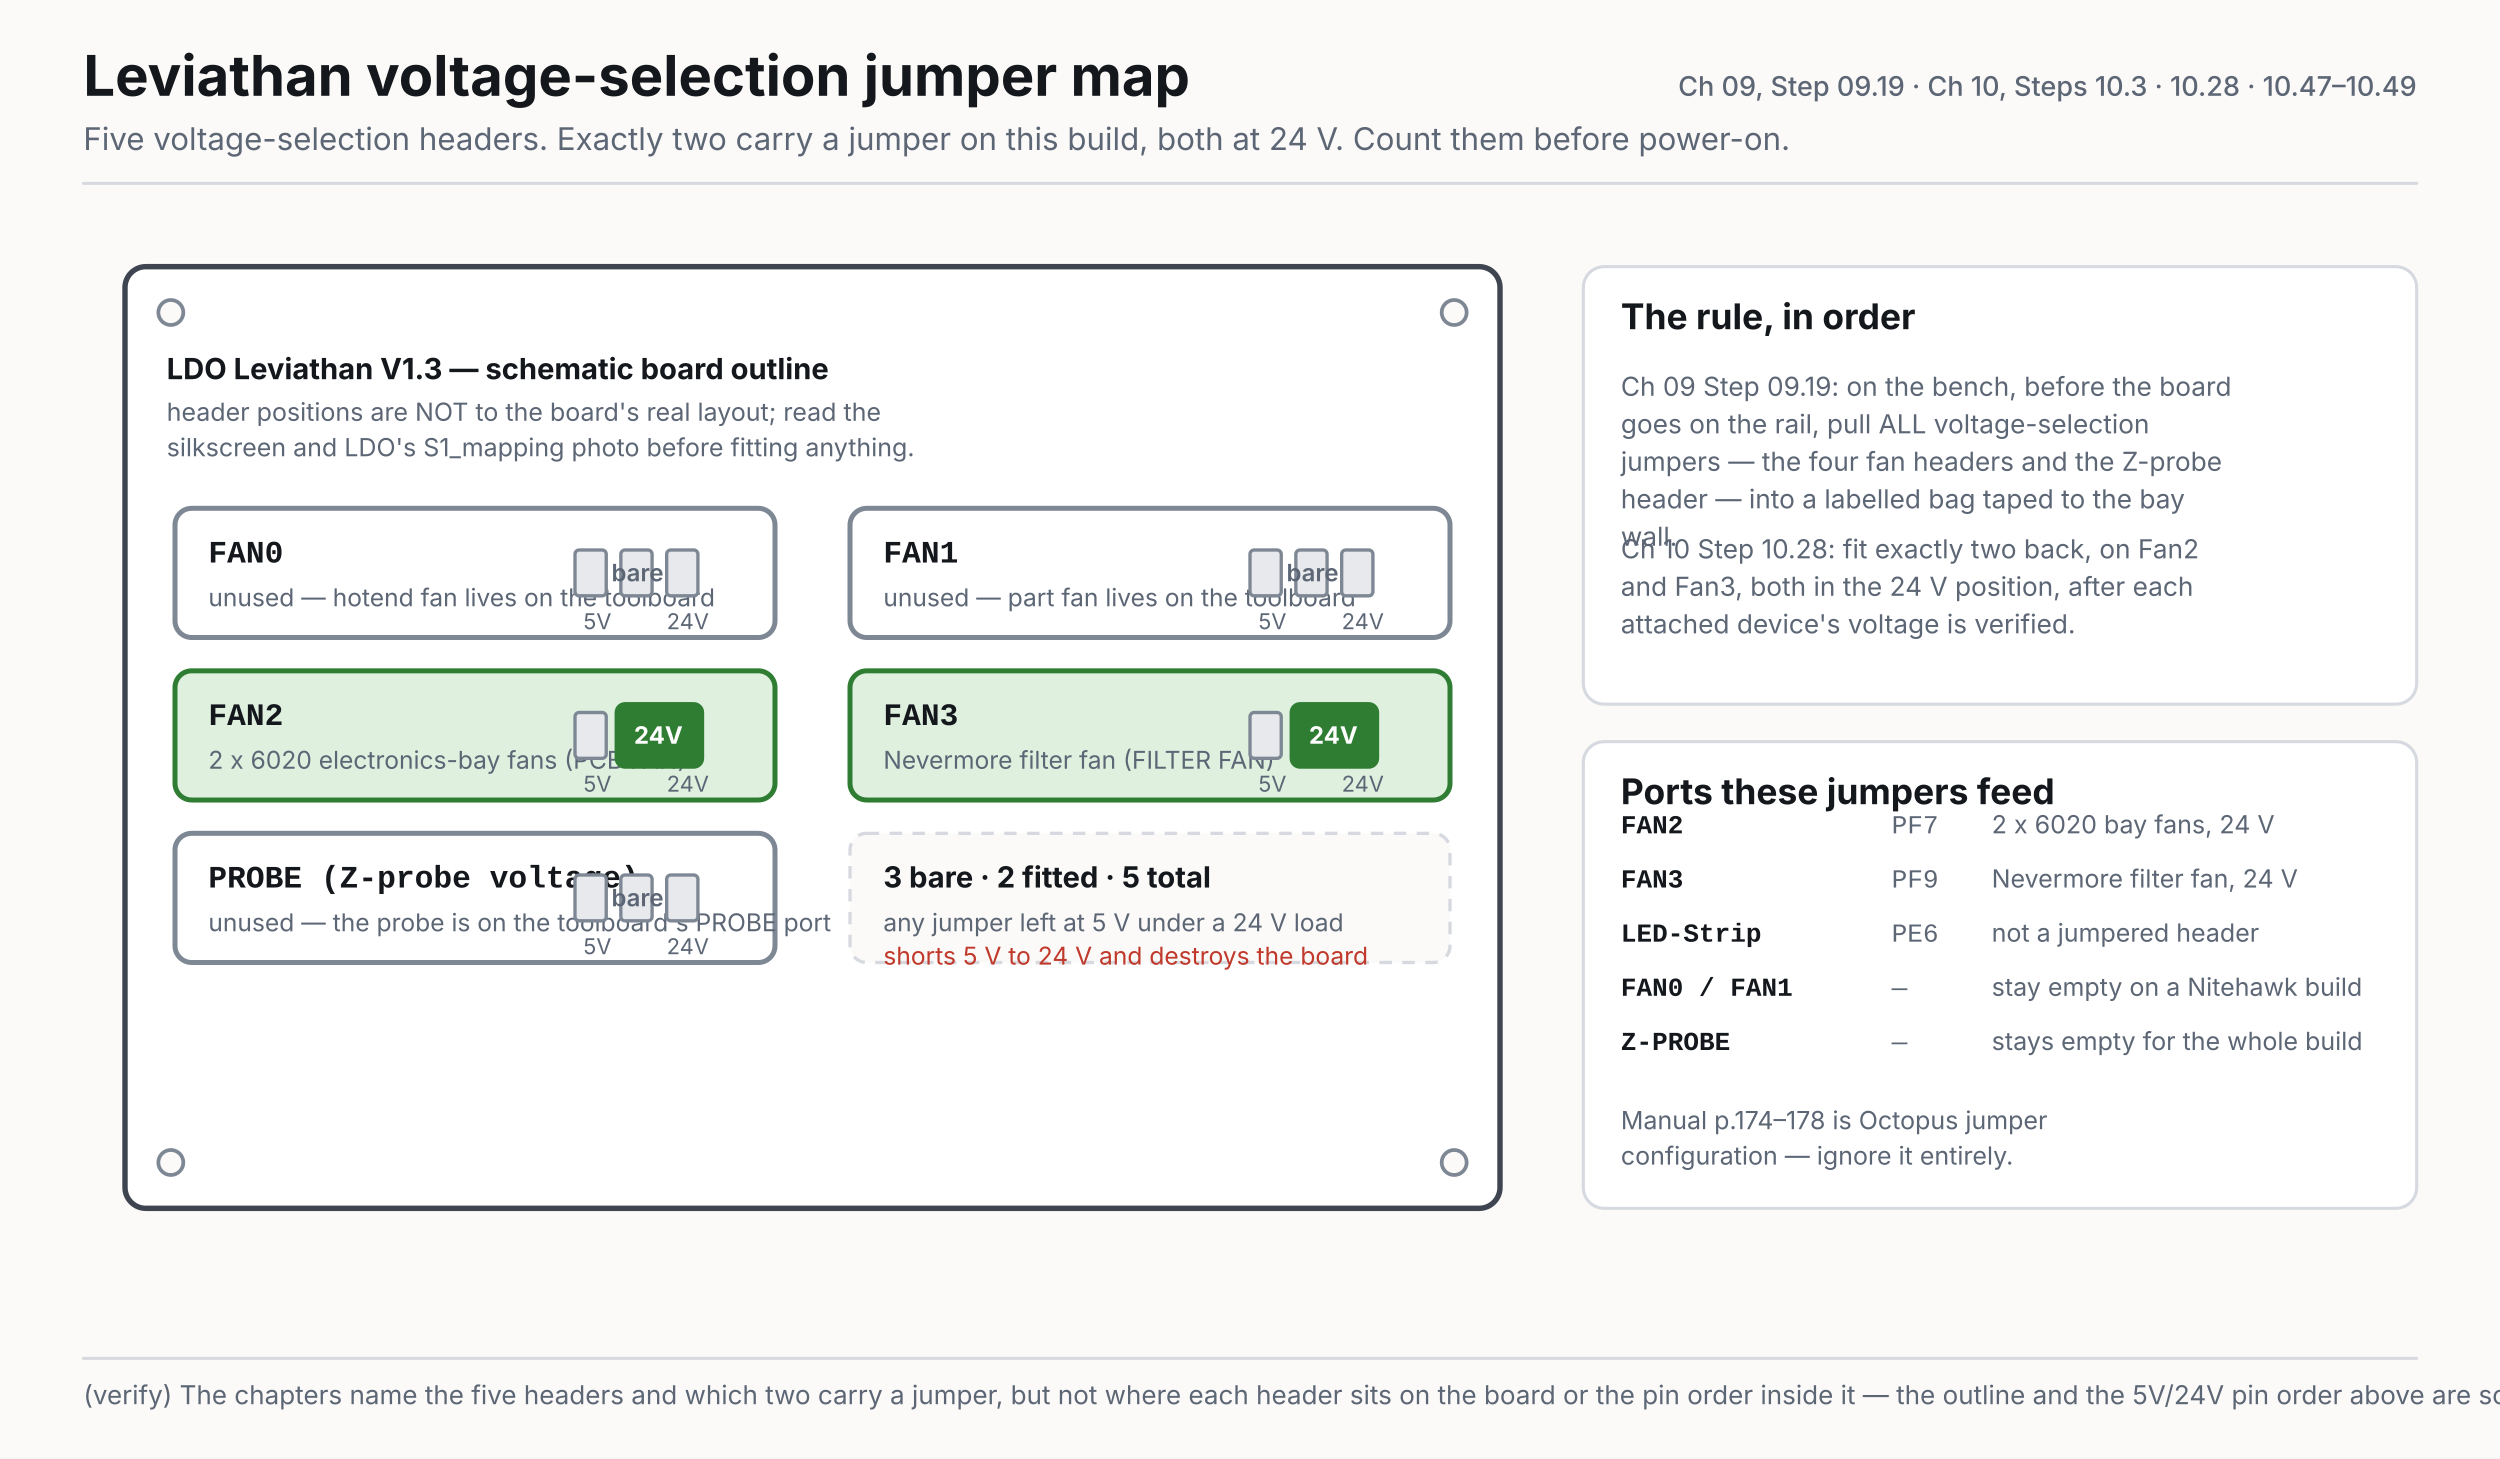
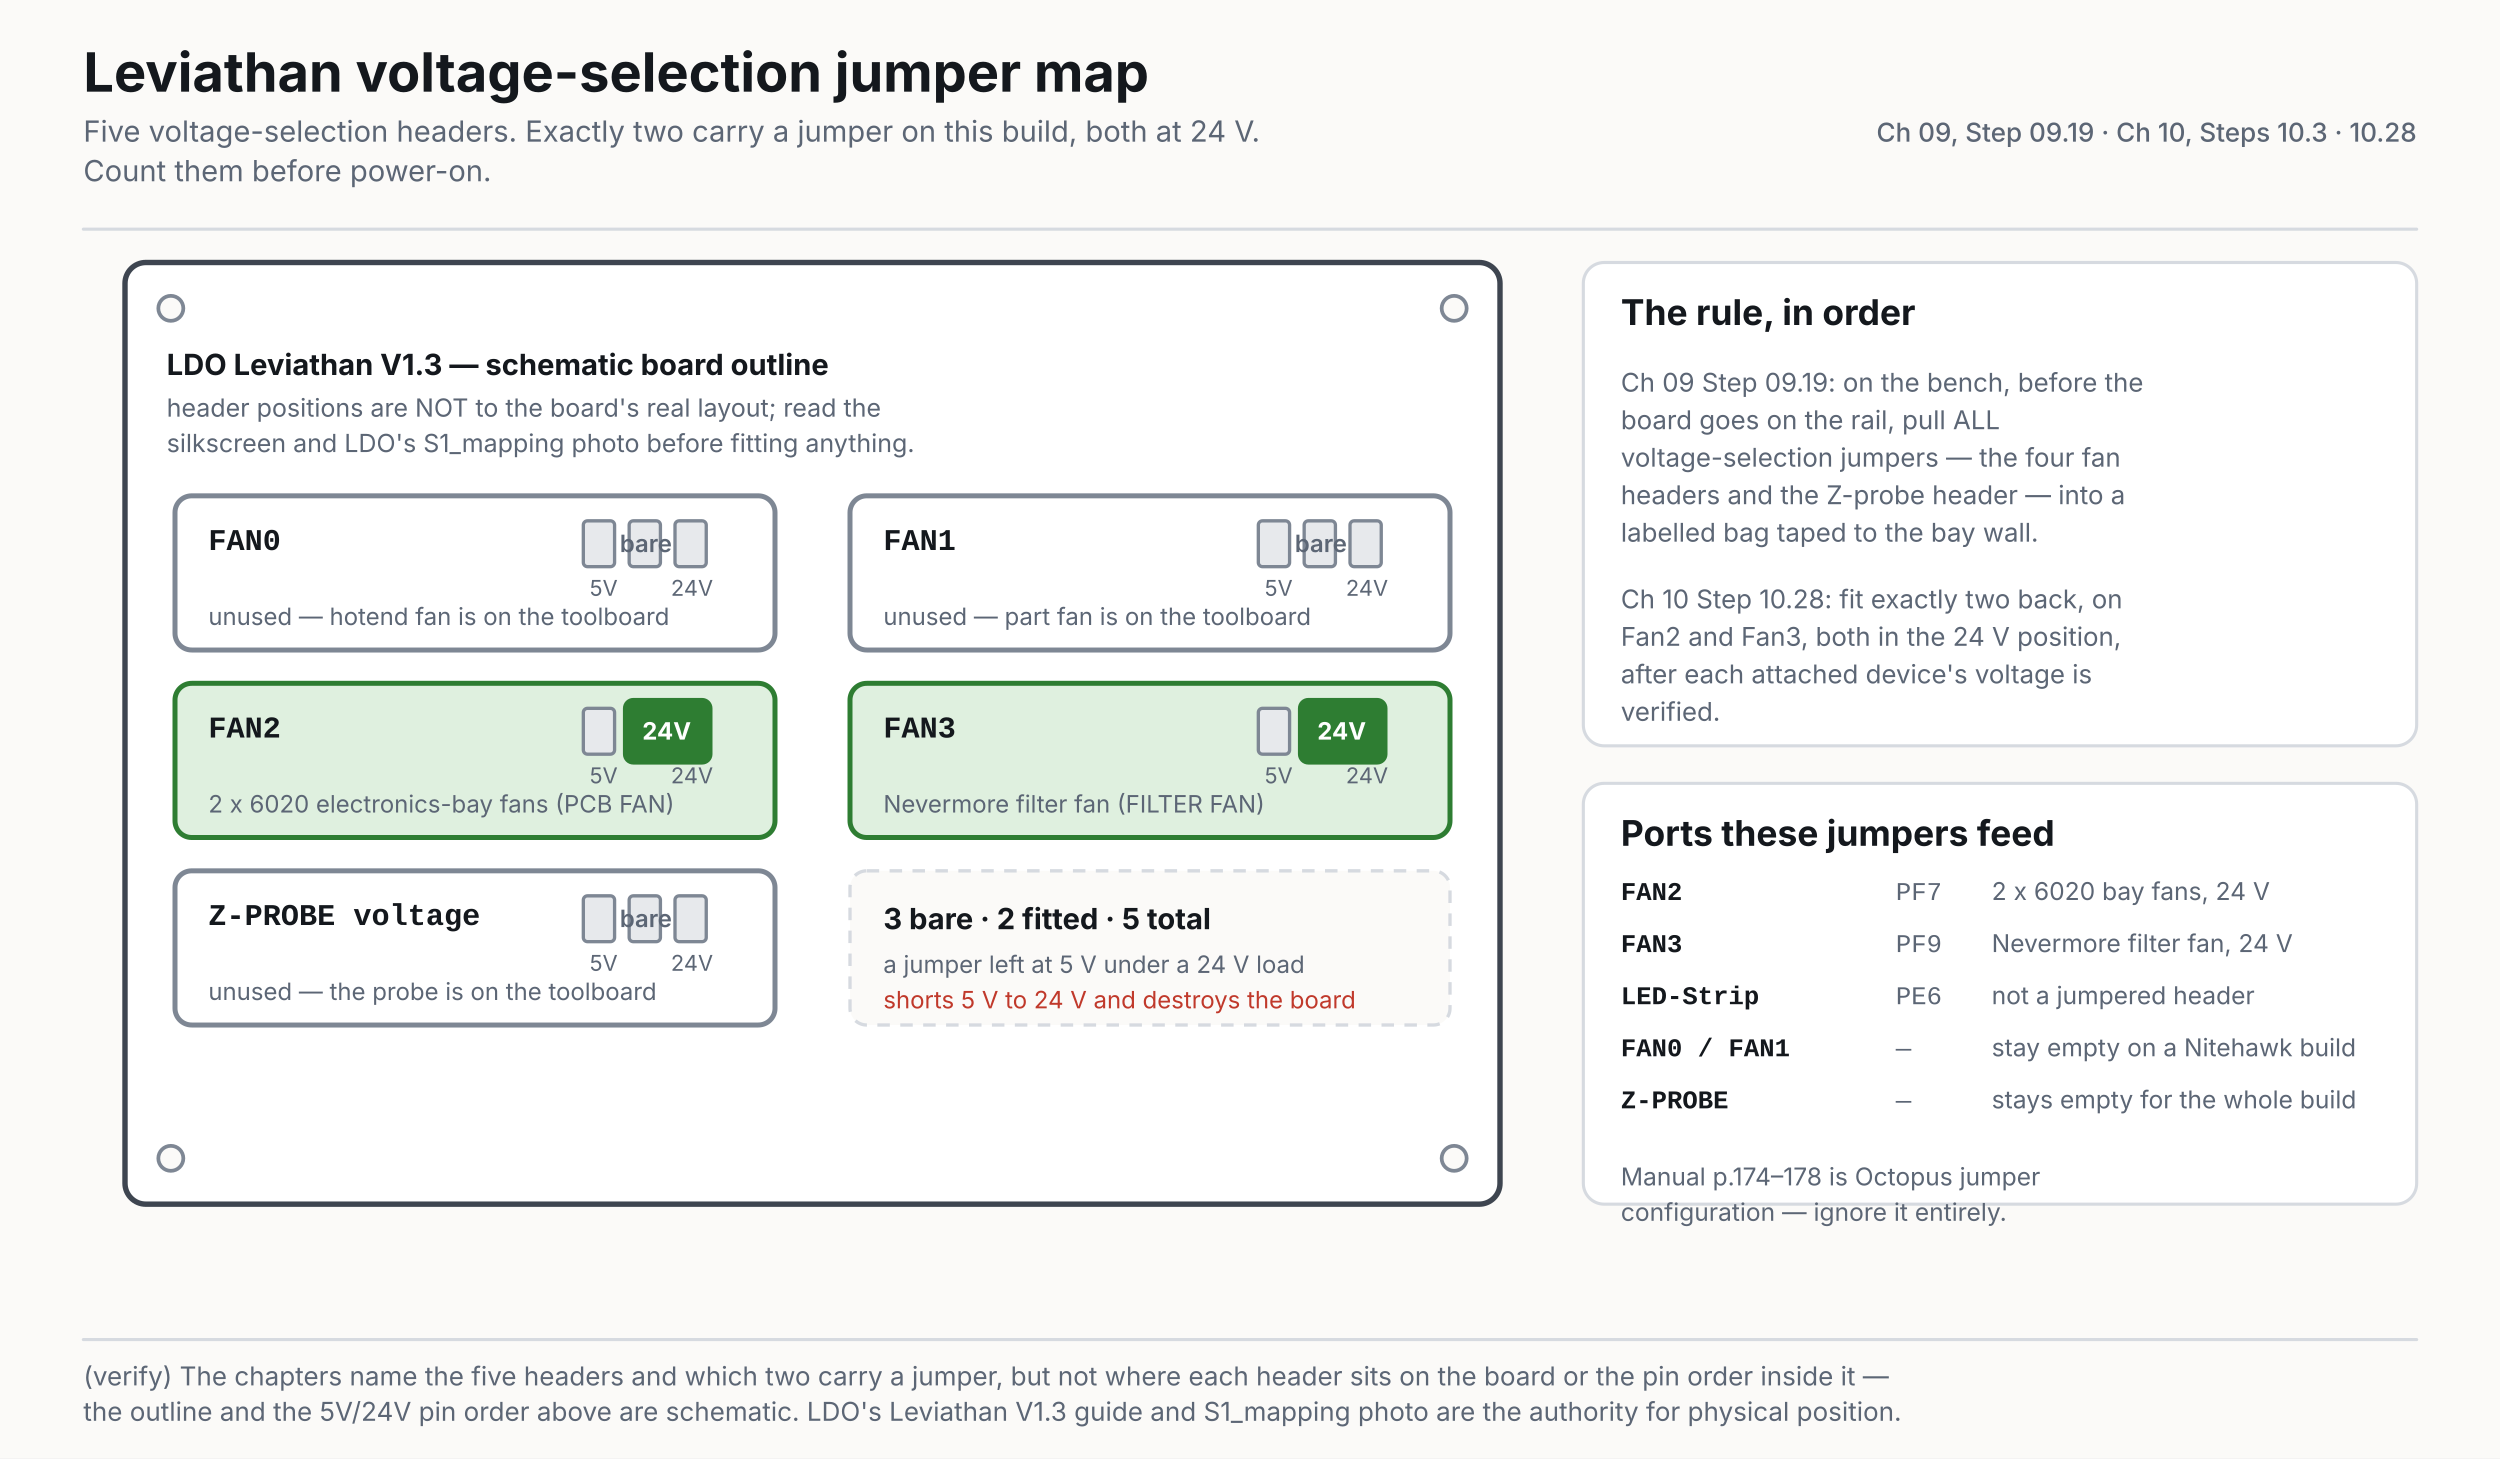
<svg xmlns="http://www.w3.org/2000/svg" viewBox="0 0 1200 700" width="1200" height="700" role="img" aria-label="Voron 2.4r2 — Leviathan voltage-selection jumpers" style="color:#14181D">
  <defs>
    <marker id="arw" viewBox="0 0 10 10" refX="9" refY="5" markerWidth="7" markerHeight="7" orient="auto-start-reverse">
      <path d="M0,0 L10,5 L0,10 z" fill="#14181D" />
    </marker>
    <marker id="arwm" viewBox="0 0 10 10" refX="9" refY="5" markerWidth="7" markerHeight="7" orient="auto-start-reverse">
      <path d="M0,0 L10,5 L0,10 z" fill="#5C6675" />
    </marker>
    <marker id="arwa" viewBox="0 0 10 10" refX="9" refY="5" markerWidth="6.5" markerHeight="6.5" orient="auto-start-reverse">
      <path d="M0,0 L10,5 L0,10 z" fill="#0E8F86" />
    </marker>
    <marker id="arwb" viewBox="0 0 10 10" refX="9" refY="5" markerWidth="6.5" markerHeight="6.5" orient="auto-start-reverse">
      <path d="M0,0 L10,5 L0,10 z" fill="#7A4FD6" />
    </marker>
    <marker id="arwo" viewBox="0 0 10 10" refX="9" refY="5" markerWidth="7" markerHeight="7" orient="auto-start-reverse">
      <path d="M0,0 L10,5 L0,10 z" fill="#E8751A" />
    </marker>
    <marker id="arwr" viewBox="0 0 10 10" refX="9" refY="5" markerWidth="7" markerHeight="7" orient="auto-start-reverse">
      <path d="M0,0 L10,5 L0,10 z" fill="#C0392B" />
    </marker>
    <marker id="arwg" viewBox="0 0 10 10" refX="9" refY="5" markerWidth="7" markerHeight="7" orient="auto-start-reverse">
      <path d="M0,0 L10,5 L0,10 z" fill="#2E7D32" />
    </marker>
    <pattern id="hatch" width="7" height="7" patternTransform="rotate(45)" patternUnits="userSpaceOnUse">
      <line x1="0" y1="0" x2="0" y2="7" stroke="#9AA3AF" stroke-width="2.6" />
    </pattern>
  </defs>
  <rect width="1200" height="700" fill="#FBFAF8" />
-   <text x="40.0" y="46.0" font-family="Inter, -apple-system, BlinkMacSystemFont, 'Segoe UI', Roboto, 'Helvetica Neue', Arial, sans-serif" font-size="27" font-weight="700" text-anchor="start" fill="currentColor" letter-spacing="0">Leviathan voltage-selection jumper map</text>
-   <text x="40.0" y="72.0" font-family="Inter, -apple-system, BlinkMacSystemFont, 'Segoe UI', Roboto, 'Helvetica Neue', Arial, sans-serif" font-size="15" font-weight="400" text-anchor="start" fill="#5C6675" letter-spacing="0">Five voltage-selection headers. Exactly two carry a jumper on this build, both at 24 V. Count them before power-on.</text>
-   <text x="1160.0" y="46.0" font-family="Inter, -apple-system, BlinkMacSystemFont, 'Segoe UI', Roboto, 'Helvetica Neue', Arial, sans-serif" font-size="13" font-weight="500" text-anchor="end" fill="#5C6675" letter-spacing="0">Ch 09, Step 09.19 · Ch 10, Steps 10.3 · 10.28 · 10.47–10.49</text>
-   <line x1="40.0" y1="88.0" x2="1160.0" y2="88.0" stroke="#D6DAE0" stroke-width="1.5" stroke-linecap="round" />
-   <rect x="60.0" y="128.0" width="660.0" height="452.0" rx="10" fill="#FFFFFF" stroke="#3E4550" stroke-width="2.6" />
-   <circle cx="82.0" cy="150.0" r="6.0" fill="#FBFAF8" stroke="#7E8794" stroke-width="1.8" />
-   <circle cx="698.0" cy="150.0" r="6.0" fill="#FBFAF8" stroke="#7E8794" stroke-width="1.8" />
-   <circle cx="82.0" cy="558.0" r="6.0" fill="#FBFAF8" stroke="#7E8794" stroke-width="1.8" />
-   <circle cx="698.0" cy="558.0" r="6.0" fill="#FBFAF8" stroke="#7E8794" stroke-width="1.8" />
-   <text x="80.0" y="182.0" font-family="Inter, -apple-system, BlinkMacSystemFont, 'Segoe UI', Roboto, 'Helvetica Neue', Arial, sans-serif" font-size="14" font-weight="700" text-anchor="start" fill="currentColor" letter-spacing="0">LDO Leviathan V1.3  —  schematic board outline</text>
-   <text x="80.0" y="202.0" font-family="Inter, -apple-system, BlinkMacSystemFont, 'Segoe UI', Roboto, 'Helvetica Neue', Arial, sans-serif" font-size="12" font-weight="400" text-anchor="start" fill="#5C6675" letter-spacing="0">header positions are NOT to the board's real layout; read the</text>
-   <text x="80.0" y="219.0" font-family="Inter, -apple-system, BlinkMacSystemFont, 'Segoe UI', Roboto, 'Helvetica Neue', Arial, sans-serif" font-size="12" font-weight="400" text-anchor="start" fill="#5C6675" letter-spacing="0">silkscreen and LDO's S1_mapping photo before fitting anything.</text>
-   <rect x="84.0" y="244.0" width="288.0" height="62.0" rx="8" fill="#FFFFFF" stroke="#7E8794" stroke-width="2.4" />
-   <text x="100.0" y="270.0" font-family="'SF Mono', ui-monospace, Menlo, Consolas, 'Liberation Mono', monospace" font-size="15" font-weight="700" text-anchor="start" fill="currentColor" letter-spacing="0">FAN0</text>
-   <text x="100.0" y="291.0" font-family="Inter, -apple-system, BlinkMacSystemFont, 'Segoe UI', Roboto, 'Helvetica Neue', Arial, sans-serif" font-size="11.8" font-weight="400" text-anchor="start" fill="#5C6675" letter-spacing="0">unused — hotend fan lives on the toolboard</text>
-   <rect x="276.0" y="264.0" width="15.0" height="22.0" rx="2" fill="#E7E9EC" stroke="#7E8794" stroke-width="1.6" />
-   <rect x="298.0" y="264.0" width="15.0" height="22.0" rx="2" fill="#E7E9EC" stroke="#7E8794" stroke-width="1.6" />
-   <rect x="320.0" y="264.0" width="15.0" height="22.0" rx="2" fill="#E7E9EC" stroke="#7E8794" stroke-width="1.6" />
-   <text x="280.0" y="302.0" font-family="Inter, -apple-system, BlinkMacSystemFont, 'Segoe UI', Roboto, 'Helvetica Neue', Arial, sans-serif" font-size="10.5" font-weight="400" text-anchor="start" fill="#5C6675" letter-spacing="0">5V</text>
-   <text x="320.0" y="302.0" font-family="Inter, -apple-system, BlinkMacSystemFont, 'Segoe UI', Roboto, 'Helvetica Neue', Arial, sans-serif" font-size="10.5" font-weight="400" text-anchor="start" fill="#5C6675" letter-spacing="0">24V</text>
-   <text x="306.0" y="279.0" font-family="Inter, -apple-system, BlinkMacSystemFont, 'Segoe UI', Roboto, 'Helvetica Neue', Arial, sans-serif" font-size="11.5" font-weight="600" text-anchor="middle" fill="#5C6675" letter-spacing="0">bare</text>
-   <rect x="408.0" y="244.0" width="288.0" height="62.0" rx="8" fill="#FFFFFF" stroke="#7E8794" stroke-width="2.4" />
-   <text x="424.0" y="270.0" font-family="'SF Mono', ui-monospace, Menlo, Consolas, 'Liberation Mono', monospace" font-size="15" font-weight="700" text-anchor="start" fill="currentColor" letter-spacing="0">FAN1</text>
-   <text x="424.0" y="291.0" font-family="Inter, -apple-system, BlinkMacSystemFont, 'Segoe UI', Roboto, 'Helvetica Neue', Arial, sans-serif" font-size="11.8" font-weight="400" text-anchor="start" fill="#5C6675" letter-spacing="0">unused — part fan lives on the toolboard</text>
-   <rect x="600.0" y="264.0" width="15.0" height="22.0" rx="2" fill="#E7E9EC" stroke="#7E8794" stroke-width="1.6" />
-   <rect x="622.0" y="264.0" width="15.0" height="22.0" rx="2" fill="#E7E9EC" stroke="#7E8794" stroke-width="1.6" />
-   <rect x="644.0" y="264.0" width="15.0" height="22.0" rx="2" fill="#E7E9EC" stroke="#7E8794" stroke-width="1.6" />
-   <text x="604.0" y="302.0" font-family="Inter, -apple-system, BlinkMacSystemFont, 'Segoe UI', Roboto, 'Helvetica Neue', Arial, sans-serif" font-size="10.5" font-weight="400" text-anchor="start" fill="#5C6675" letter-spacing="0">5V</text>
-   <text x="644.0" y="302.0" font-family="Inter, -apple-system, BlinkMacSystemFont, 'Segoe UI', Roboto, 'Helvetica Neue', Arial, sans-serif" font-size="10.5" font-weight="400" text-anchor="start" fill="#5C6675" letter-spacing="0">24V</text>
-   <text x="630.0" y="279.0" font-family="Inter, -apple-system, BlinkMacSystemFont, 'Segoe UI', Roboto, 'Helvetica Neue', Arial, sans-serif" font-size="11.5" font-weight="600" text-anchor="middle" fill="#5C6675" letter-spacing="0">bare</text>
-   <rect x="84.0" y="322.0" width="288.0" height="62.0" rx="8" fill="#DFF0DF" stroke="#2E7D32" stroke-width="2.4" />
-   <text x="100.0" y="348.0" font-family="'SF Mono', ui-monospace, Menlo, Consolas, 'Liberation Mono', monospace" font-size="15" font-weight="700" text-anchor="start" fill="currentColor" letter-spacing="0">FAN2</text>
-   <text x="100.0" y="369.0" font-family="Inter, -apple-system, BlinkMacSystemFont, 'Segoe UI', Roboto, 'Helvetica Neue', Arial, sans-serif" font-size="11.8" font-weight="400" text-anchor="start" fill="#5C6675" letter-spacing="0">2 x 6020 electronics-bay fans (PCB FAN)</text>
-   <rect x="276.0" y="342.0" width="15.0" height="22.0" rx="2" fill="#E7E9EC" stroke="#7E8794" stroke-width="1.6" />
-   <rect x="298.0" y="342.0" width="15.0" height="22.0" rx="2" fill="#E7E9EC" stroke="#7E8794" stroke-width="1.6" />
-   <rect x="320.0" y="342.0" width="15.0" height="22.0" rx="2" fill="#E7E9EC" stroke="#7E8794" stroke-width="1.6" />
-   <text x="280.0" y="380.0" font-family="Inter, -apple-system, BlinkMacSystemFont, 'Segoe UI', Roboto, 'Helvetica Neue', Arial, sans-serif" font-size="10.5" font-weight="400" text-anchor="start" fill="#5C6675" letter-spacing="0">5V</text>
-   <text x="320.0" y="380.0" font-family="Inter, -apple-system, BlinkMacSystemFont, 'Segoe UI', Roboto, 'Helvetica Neue', Arial, sans-serif" font-size="10.5" font-weight="400" text-anchor="start" fill="#5C6675" letter-spacing="0">24V</text>
-   <rect x="296.0" y="338.0" width="41.0" height="30.0" rx="4" fill="#2E7D32" stroke="#2E7D32" stroke-width="2" />
-   <text x="316.0" y="357.0" font-family="Inter, -apple-system, BlinkMacSystemFont, 'Segoe UI', Roboto, 'Helvetica Neue', Arial, sans-serif" font-size="11.5" font-weight="700" text-anchor="middle" fill="#FFFFFF" letter-spacing="0">24V</text>
-   <rect x="408.0" y="322.0" width="288.0" height="62.0" rx="8" fill="#DFF0DF" stroke="#2E7D32" stroke-width="2.4" />
-   <text x="424.0" y="348.0" font-family="'SF Mono', ui-monospace, Menlo, Consolas, 'Liberation Mono', monospace" font-size="15" font-weight="700" text-anchor="start" fill="currentColor" letter-spacing="0">FAN3</text>
-   <text x="424.0" y="369.0" font-family="Inter, -apple-system, BlinkMacSystemFont, 'Segoe UI', Roboto, 'Helvetica Neue', Arial, sans-serif" font-size="11.8" font-weight="400" text-anchor="start" fill="#5C6675" letter-spacing="0">Nevermore filter fan (FILTER FAN)</text>
-   <rect x="600.0" y="342.0" width="15.0" height="22.0" rx="2" fill="#E7E9EC" stroke="#7E8794" stroke-width="1.6" />
-   <rect x="622.0" y="342.0" width="15.0" height="22.0" rx="2" fill="#E7E9EC" stroke="#7E8794" stroke-width="1.6" />
-   <rect x="644.0" y="342.0" width="15.0" height="22.0" rx="2" fill="#E7E9EC" stroke="#7E8794" stroke-width="1.6" />
-   <text x="604.0" y="380.0" font-family="Inter, -apple-system, BlinkMacSystemFont, 'Segoe UI', Roboto, 'Helvetica Neue', Arial, sans-serif" font-size="10.5" font-weight="400" text-anchor="start" fill="#5C6675" letter-spacing="0">5V</text>
-   <text x="644.0" y="380.0" font-family="Inter, -apple-system, BlinkMacSystemFont, 'Segoe UI', Roboto, 'Helvetica Neue', Arial, sans-serif" font-size="10.5" font-weight="400" text-anchor="start" fill="#5C6675" letter-spacing="0">24V</text>
-   <rect x="620.0" y="338.0" width="41.0" height="30.0" rx="4" fill="#2E7D32" stroke="#2E7D32" stroke-width="2" />
-   <text x="640.0" y="357.0" font-family="Inter, -apple-system, BlinkMacSystemFont, 'Segoe UI', Roboto, 'Helvetica Neue', Arial, sans-serif" font-size="11.5" font-weight="700" text-anchor="middle" fill="#FFFFFF" letter-spacing="0">24V</text>
-   <rect x="84.0" y="400.0" width="288.0" height="62.0" rx="8" fill="#FFFFFF" stroke="#7E8794" stroke-width="2.4" />
-   <text x="100.0" y="426.0" font-family="'SF Mono', ui-monospace, Menlo, Consolas, 'Liberation Mono', monospace" font-size="15" font-weight="700" text-anchor="start" fill="currentColor" letter-spacing="0">PROBE (Z-probe voltage)</text>
-   <text x="100.0" y="447.0" font-family="Inter, -apple-system, BlinkMacSystemFont, 'Segoe UI', Roboto, 'Helvetica Neue', Arial, sans-serif" font-size="11.8" font-weight="400" text-anchor="start" fill="#5C6675" letter-spacing="0">unused — the probe is on the toolboard's PROBE port</text>
-   <rect x="276.0" y="420.0" width="15.0" height="22.0" rx="2" fill="#E7E9EC" stroke="#7E8794" stroke-width="1.6" />
-   <rect x="298.0" y="420.0" width="15.0" height="22.0" rx="2" fill="#E7E9EC" stroke="#7E8794" stroke-width="1.6" />
-   <rect x="320.0" y="420.0" width="15.0" height="22.0" rx="2" fill="#E7E9EC" stroke="#7E8794" stroke-width="1.6" />
-   <text x="280.0" y="458.0" font-family="Inter, -apple-system, BlinkMacSystemFont, 'Segoe UI', Roboto, 'Helvetica Neue', Arial, sans-serif" font-size="10.5" font-weight="400" text-anchor="start" fill="#5C6675" letter-spacing="0">5V</text>
-   <text x="320.0" y="458.0" font-family="Inter, -apple-system, BlinkMacSystemFont, 'Segoe UI', Roboto, 'Helvetica Neue', Arial, sans-serif" font-size="10.5" font-weight="400" text-anchor="start" fill="#5C6675" letter-spacing="0">24V</text>
-   <text x="306.0" y="435.0" font-family="Inter, -apple-system, BlinkMacSystemFont, 'Segoe UI', Roboto, 'Helvetica Neue', Arial, sans-serif" font-size="11.5" font-weight="600" text-anchor="middle" fill="#5C6675" letter-spacing="0">bare</text>
-   <rect x="408.0" y="400.0" width="288.0" height="62.0" rx="8" fill="#FBFAF8" stroke="#D6DAE0" stroke-width="1.6" stroke-dasharray="6 5" />
-   <text x="424.0" y="426.0" font-family="Inter, -apple-system, BlinkMacSystemFont, 'Segoe UI', Roboto, 'Helvetica Neue', Arial, sans-serif" font-size="14" font-weight="700" text-anchor="start" fill="currentColor" letter-spacing="0">3 bare  ·  2 fitted  ·  5 total</text>
-   <text x="424.0" y="447.0" font-family="Inter, -apple-system, BlinkMacSystemFont, 'Segoe UI', Roboto, 'Helvetica Neue', Arial, sans-serif" font-size="11.8" font-weight="400" text-anchor="start" fill="#5C6675" letter-spacing="0">any jumper left at 5 V under a 24 V load</text>
-   <text x="424.0" y="463.0" font-family="Inter, -apple-system, BlinkMacSystemFont, 'Segoe UI', Roboto, 'Helvetica Neue', Arial, sans-serif" font-size="11.8" font-weight="400" text-anchor="start" fill="#C0392B" letter-spacing="0">shorts 5 V to 24 V and destroys the board</text>
-   <rect x="760.0" y="128.0" width="400.0" height="210.0" rx="10" fill="#FFFFFF" stroke="#D6DAE0" stroke-width="1.5" />
-   <text x="778.0" y="158.0" font-family="Inter, -apple-system, BlinkMacSystemFont, 'Segoe UI', Roboto, 'Helvetica Neue', Arial, sans-serif" font-size="17" font-weight="700" text-anchor="start" fill="currentColor" letter-spacing="0">The rule, in order</text>
-   <text x="778.0" y="190.0" font-family="Inter, -apple-system, BlinkMacSystemFont, 'Segoe UI', Roboto, 'Helvetica Neue', Arial, sans-serif" font-size="12.6" font-weight="400" text-anchor="start" fill="#5C6675" letter-spacing="0">Ch 09 Step 09.19: on the bench, before the board</text>
-   <text x="778.0" y="208.0" font-family="Inter, -apple-system, BlinkMacSystemFont, 'Segoe UI', Roboto, 'Helvetica Neue', Arial, sans-serif" font-size="12.6" font-weight="400" text-anchor="start" fill="#5C6675" letter-spacing="0">goes on the rail, pull ALL voltage-selection</text>
-   <text x="778.0" y="226.0" font-family="Inter, -apple-system, BlinkMacSystemFont, 'Segoe UI', Roboto, 'Helvetica Neue', Arial, sans-serif" font-size="12.6" font-weight="400" text-anchor="start" fill="#5C6675" letter-spacing="0">jumpers — the four fan headers and the Z-probe</text>
-   <text x="778.0" y="244.0" font-family="Inter, -apple-system, BlinkMacSystemFont, 'Segoe UI', Roboto, 'Helvetica Neue', Arial, sans-serif" font-size="12.6" font-weight="400" text-anchor="start" fill="#5C6675" letter-spacing="0">header — into a labelled bag taped to the bay</text>
-   <text x="778.0" y="262.0" font-family="Inter, -apple-system, BlinkMacSystemFont, 'Segoe UI', Roboto, 'Helvetica Neue', Arial, sans-serif" font-size="12.6" font-weight="400" text-anchor="start" fill="#5C6675" letter-spacing="0">wall.</text>
-   <text x="778.0" y="268.0" font-family="Inter, -apple-system, BlinkMacSystemFont, 'Segoe UI', Roboto, 'Helvetica Neue', Arial, sans-serif" font-size="12.6" font-weight="400" text-anchor="start" fill="#5C6675" letter-spacing="0">Ch 10 Step 10.28: fit exactly two back, on Fan2</text>
-   <text x="778.0" y="286.0" font-family="Inter, -apple-system, BlinkMacSystemFont, 'Segoe UI', Roboto, 'Helvetica Neue', Arial, sans-serif" font-size="12.6" font-weight="400" text-anchor="start" fill="#5C6675" letter-spacing="0">and Fan3, both in the 24 V position, after each</text>
-   <text x="778.0" y="304.0" font-family="Inter, -apple-system, BlinkMacSystemFont, 'Segoe UI', Roboto, 'Helvetica Neue', Arial, sans-serif" font-size="12.6" font-weight="400" text-anchor="start" fill="#5C6675" letter-spacing="0">attached device's voltage is verified.</text>
-   <rect x="760.0" y="356.0" width="400.0" height="224.0" rx="10" fill="#FFFFFF" stroke="#D6DAE0" stroke-width="1.5" />
-   <text x="778.0" y="386.0" font-family="Inter, -apple-system, BlinkMacSystemFont, 'Segoe UI', Roboto, 'Helvetica Neue', Arial, sans-serif" font-size="17" font-weight="700" text-anchor="start" fill="currentColor" letter-spacing="0">Ports these jumpers feed</text>
-   <text x="778.0" y="400.0" font-family="'SF Mono', ui-monospace, Menlo, Consolas, 'Liberation Mono', monospace" font-size="12.5" font-weight="600" text-anchor="start" fill="currentColor" letter-spacing="0">FAN2</text>
-   <text x="908.0" y="400.0" font-family="'SF Mono', ui-monospace, Menlo, Consolas, 'Liberation Mono', monospace" font-size="12.5" font-weight="500" text-anchor="start" fill="#5C6675" letter-spacing="0">PF7</text>
-   <text x="956.0" y="400.0" font-family="Inter, -apple-system, BlinkMacSystemFont, 'Segoe UI', Roboto, 'Helvetica Neue', Arial, sans-serif" font-size="12" font-weight="400" text-anchor="start" fill="#5C6675" letter-spacing="0">2 x 6020 bay fans, 24 V</text>
-   <text x="778.0" y="426.0" font-family="'SF Mono', ui-monospace, Menlo, Consolas, 'Liberation Mono', monospace" font-size="12.5" font-weight="600" text-anchor="start" fill="currentColor" letter-spacing="0">FAN3</text>
-   <text x="908.0" y="426.0" font-family="'SF Mono', ui-monospace, Menlo, Consolas, 'Liberation Mono', monospace" font-size="12.5" font-weight="500" text-anchor="start" fill="#5C6675" letter-spacing="0">PF9</text>
-   <text x="956.0" y="426.0" font-family="Inter, -apple-system, BlinkMacSystemFont, 'Segoe UI', Roboto, 'Helvetica Neue', Arial, sans-serif" font-size="12" font-weight="400" text-anchor="start" fill="#5C6675" letter-spacing="0">Nevermore filter fan, 24 V</text>
-   <text x="778.0" y="452.0" font-family="'SF Mono', ui-monospace, Menlo, Consolas, 'Liberation Mono', monospace" font-size="12.5" font-weight="600" text-anchor="start" fill="currentColor" letter-spacing="0">LED-Strip</text>
-   <text x="908.0" y="452.0" font-family="'SF Mono', ui-monospace, Menlo, Consolas, 'Liberation Mono', monospace" font-size="12.5" font-weight="500" text-anchor="start" fill="#5C6675" letter-spacing="0">PE6</text>
-   <text x="956.0" y="452.0" font-family="Inter, -apple-system, BlinkMacSystemFont, 'Segoe UI', Roboto, 'Helvetica Neue', Arial, sans-serif" font-size="12" font-weight="400" text-anchor="start" fill="#5C6675" letter-spacing="0">not a jumpered header</text>
-   <text x="778.0" y="478.0" font-family="'SF Mono', ui-monospace, Menlo, Consolas, 'Liberation Mono', monospace" font-size="12.5" font-weight="600" text-anchor="start" fill="currentColor" letter-spacing="0">FAN0 / FAN1</text>
-   <text x="908.0" y="478.0" font-family="'SF Mono', ui-monospace, Menlo, Consolas, 'Liberation Mono', monospace" font-size="12.5" font-weight="500" text-anchor="start" fill="#5C6675" letter-spacing="0">—</text>
-   <text x="956.0" y="478.0" font-family="Inter, -apple-system, BlinkMacSystemFont, 'Segoe UI', Roboto, 'Helvetica Neue', Arial, sans-serif" font-size="12" font-weight="400" text-anchor="start" fill="#5C6675" letter-spacing="0">stay empty on a Nitehawk build</text>
-   <text x="778.0" y="504.0" font-family="'SF Mono', ui-monospace, Menlo, Consolas, 'Liberation Mono', monospace" font-size="12.5" font-weight="600" text-anchor="start" fill="currentColor" letter-spacing="0">Z-PROBE</text>
-   <text x="908.0" y="504.0" font-family="'SF Mono', ui-monospace, Menlo, Consolas, 'Liberation Mono', monospace" font-size="12.5" font-weight="500" text-anchor="start" fill="#5C6675" letter-spacing="0">—</text>
-   <text x="956.0" y="504.0" font-family="Inter, -apple-system, BlinkMacSystemFont, 'Segoe UI', Roboto, 'Helvetica Neue', Arial, sans-serif" font-size="12" font-weight="400" text-anchor="start" fill="#5C6675" letter-spacing="0">stays empty for the whole build</text>
-   <text x="778.0" y="542.0" font-family="Inter, -apple-system, BlinkMacSystemFont, 'Segoe UI', Roboto, 'Helvetica Neue', Arial, sans-serif" font-size="12" font-weight="400" text-anchor="start" fill="#5C6675" letter-spacing="0">Manual p.174–178 is Octopus jumper</text>
-   <text x="778.0" y="559.0" font-family="Inter, -apple-system, BlinkMacSystemFont, 'Segoe UI', Roboto, 'Helvetica Neue', Arial, sans-serif" font-size="12" font-weight="400" text-anchor="start" fill="#5C6675" letter-spacing="0">configuration — ignore it entirely.</text>
-   <line x1="40.0" y1="652.0" x2="1160.0" y2="652.0" stroke="#D6DAE0" stroke-width="1.5" stroke-linecap="round" />
-   <text x="40.0" y="674.0" font-family="Inter, -apple-system, BlinkMacSystemFont, 'Segoe UI', Roboto, 'Helvetica Neue', Arial, sans-serif" font-size="12.5" font-weight="400" text-anchor="start" fill="#5C6675" letter-spacing="0">(verify) The chapters name the five headers and which two carry a jumper, but not where each header sits on the board or the pin order inside it — the outline and the 5V/24V pin order above are schematic. LDO's Leviathan V1.3 guide and S1_mapping photo are the authority for physical position.</text>
+   <text x="40.0" y="44.0" font-family="Inter, -apple-system, BlinkMacSystemFont, 'Segoe UI', Roboto, 'Helvetica Neue', Arial, sans-serif" font-size="26" font-weight="700" text-anchor="start" fill="currentColor" letter-spacing="0">Leviathan voltage-selection jumper map</text>
+   <text x="40.0" y="68.0" font-family="Inter, -apple-system, BlinkMacSystemFont, 'Segoe UI', Roboto, 'Helvetica Neue', Arial, sans-serif" font-size="14" font-weight="400" text-anchor="start" fill="#5C6675" letter-spacing="0">Five voltage-selection headers. Exactly two carry a jumper on this build, both at 24 V.</text>
+   <text x="40.0" y="87.0" font-family="Inter, -apple-system, BlinkMacSystemFont, 'Segoe UI', Roboto, 'Helvetica Neue', Arial, sans-serif" font-size="14" font-weight="400" text-anchor="start" fill="#5C6675" letter-spacing="0">Count them before power-on.</text>
+   <text x="1160.0" y="68.0" font-family="Inter, -apple-system, BlinkMacSystemFont, 'Segoe UI', Roboto, 'Helvetica Neue', Arial, sans-serif" font-size="12.5" font-weight="500" text-anchor="end" fill="#5C6675" letter-spacing="0">Ch 09, Step 09.19 · Ch 10, Steps 10.3 · 10.28</text>
+   <line x1="40.0" y1="110.0" x2="1160.0" y2="110.0" stroke="#D6DAE0" stroke-width="1.5" stroke-linecap="round" />
+   <rect x="60.0" y="126.0" width="660.0" height="452.0" rx="10" fill="#FFFFFF" stroke="#3E4550" stroke-width="2.6" />
+   <circle cx="82.0" cy="148.0" r="6.0" fill="#FBFAF8" stroke="#7E8794" stroke-width="1.8" />
+   <circle cx="698.0" cy="148.0" r="6.0" fill="#FBFAF8" stroke="#7E8794" stroke-width="1.8" />
+   <circle cx="82.0" cy="556.0" r="6.0" fill="#FBFAF8" stroke="#7E8794" stroke-width="1.8" />
+   <circle cx="698.0" cy="556.0" r="6.0" fill="#FBFAF8" stroke="#7E8794" stroke-width="1.8" />
+   <text x="80.0" y="180.0" font-family="Inter, -apple-system, BlinkMacSystemFont, 'Segoe UI', Roboto, 'Helvetica Neue', Arial, sans-serif" font-size="14" font-weight="700" text-anchor="start" fill="currentColor" letter-spacing="0">LDO Leviathan V1.3  —  schematic board outline</text>
+   <text x="80.0" y="200.0" font-family="Inter, -apple-system, BlinkMacSystemFont, 'Segoe UI', Roboto, 'Helvetica Neue', Arial, sans-serif" font-size="12" font-weight="400" text-anchor="start" fill="#5C6675" letter-spacing="0">header positions are NOT to the board's real layout; read the</text>
+   <text x="80.0" y="217.0" font-family="Inter, -apple-system, BlinkMacSystemFont, 'Segoe UI', Roboto, 'Helvetica Neue', Arial, sans-serif" font-size="12" font-weight="400" text-anchor="start" fill="#5C6675" letter-spacing="0">silkscreen and LDO's S1_mapping photo before fitting anything.</text>
+   <rect x="84.0" y="238.0" width="288.0" height="74.0" rx="8" fill="#FFFFFF" stroke="#7E8794" stroke-width="2.4" />
+   <text x="100.0" y="264.0" font-family="'SF Mono', ui-monospace, Menlo, Consolas, 'Liberation Mono', monospace" font-size="14.5" font-weight="700" text-anchor="start" fill="currentColor" letter-spacing="0">FAN0</text>
+   <text x="100.0" y="300.0" font-family="Inter, -apple-system, BlinkMacSystemFont, 'Segoe UI', Roboto, 'Helvetica Neue', Arial, sans-serif" font-size="11.5" font-weight="400" text-anchor="start" fill="#5C6675" letter-spacing="0">unused — hotend fan is on the toolboard</text>
+   <rect x="280.0" y="250.0" width="15.0" height="22.0" rx="2" fill="#E7E9EC" stroke="#7E8794" stroke-width="1.6" />
+   <rect x="302.0" y="250.0" width="15.0" height="22.0" rx="2" fill="#E7E9EC" stroke="#7E8794" stroke-width="1.6" />
+   <rect x="324.0" y="250.0" width="15.0" height="22.0" rx="2" fill="#E7E9EC" stroke="#7E8794" stroke-width="1.6" />
+   <text x="283.0" y="286.0" font-family="Inter, -apple-system, BlinkMacSystemFont, 'Segoe UI', Roboto, 'Helvetica Neue', Arial, sans-serif" font-size="10.5" font-weight="400" text-anchor="start" fill="#5C6675" letter-spacing="0">5V</text>
+   <text x="322.0" y="286.0" font-family="Inter, -apple-system, BlinkMacSystemFont, 'Segoe UI', Roboto, 'Helvetica Neue', Arial, sans-serif" font-size="10.5" font-weight="400" text-anchor="start" fill="#5C6675" letter-spacing="0">24V</text>
+   <text x="310.0" y="265.0" font-family="Inter, -apple-system, BlinkMacSystemFont, 'Segoe UI', Roboto, 'Helvetica Neue', Arial, sans-serif" font-size="11.5" font-weight="600" text-anchor="middle" fill="#5C6675" letter-spacing="0">bare</text>
+   <rect x="408.0" y="238.0" width="288.0" height="74.0" rx="8" fill="#FFFFFF" stroke="#7E8794" stroke-width="2.4" />
+   <text x="424.0" y="264.0" font-family="'SF Mono', ui-monospace, Menlo, Consolas, 'Liberation Mono', monospace" font-size="14.5" font-weight="700" text-anchor="start" fill="currentColor" letter-spacing="0">FAN1</text>
+   <text x="424.0" y="300.0" font-family="Inter, -apple-system, BlinkMacSystemFont, 'Segoe UI', Roboto, 'Helvetica Neue', Arial, sans-serif" font-size="11.5" font-weight="400" text-anchor="start" fill="#5C6675" letter-spacing="0">unused — part fan is on the toolboard</text>
+   <rect x="604.0" y="250.0" width="15.0" height="22.0" rx="2" fill="#E7E9EC" stroke="#7E8794" stroke-width="1.6" />
+   <rect x="626.0" y="250.0" width="15.0" height="22.0" rx="2" fill="#E7E9EC" stroke="#7E8794" stroke-width="1.6" />
+   <rect x="648.0" y="250.0" width="15.0" height="22.0" rx="2" fill="#E7E9EC" stroke="#7E8794" stroke-width="1.6" />
+   <text x="607.0" y="286.0" font-family="Inter, -apple-system, BlinkMacSystemFont, 'Segoe UI', Roboto, 'Helvetica Neue', Arial, sans-serif" font-size="10.5" font-weight="400" text-anchor="start" fill="#5C6675" letter-spacing="0">5V</text>
+   <text x="646.0" y="286.0" font-family="Inter, -apple-system, BlinkMacSystemFont, 'Segoe UI', Roboto, 'Helvetica Neue', Arial, sans-serif" font-size="10.5" font-weight="400" text-anchor="start" fill="#5C6675" letter-spacing="0">24V</text>
+   <text x="634.0" y="265.0" font-family="Inter, -apple-system, BlinkMacSystemFont, 'Segoe UI', Roboto, 'Helvetica Neue', Arial, sans-serif" font-size="11.5" font-weight="600" text-anchor="middle" fill="#5C6675" letter-spacing="0">bare</text>
+   <rect x="84.0" y="328.0" width="288.0" height="74.0" rx="8" fill="#DFF0DF" stroke="#2E7D32" stroke-width="2.4" />
+   <text x="100.0" y="354.0" font-family="'SF Mono', ui-monospace, Menlo, Consolas, 'Liberation Mono', monospace" font-size="14.5" font-weight="700" text-anchor="start" fill="currentColor" letter-spacing="0">FAN2</text>
+   <text x="100.0" y="390.0" font-family="Inter, -apple-system, BlinkMacSystemFont, 'Segoe UI', Roboto, 'Helvetica Neue', Arial, sans-serif" font-size="11.5" font-weight="400" text-anchor="start" fill="#5C6675" letter-spacing="0">2 x 6020 electronics-bay fans (PCB FAN)</text>
+   <rect x="280.0" y="340.0" width="15.0" height="22.0" rx="2" fill="#E7E9EC" stroke="#7E8794" stroke-width="1.6" />
+   <rect x="302.0" y="340.0" width="15.0" height="22.0" rx="2" fill="#E7E9EC" stroke="#7E8794" stroke-width="1.6" />
+   <rect x="324.0" y="340.0" width="15.0" height="22.0" rx="2" fill="#E7E9EC" stroke="#7E8794" stroke-width="1.6" />
+   <text x="283.0" y="376.0" font-family="Inter, -apple-system, BlinkMacSystemFont, 'Segoe UI', Roboto, 'Helvetica Neue', Arial, sans-serif" font-size="10.5" font-weight="400" text-anchor="start" fill="#5C6675" letter-spacing="0">5V</text>
+   <text x="322.0" y="376.0" font-family="Inter, -apple-system, BlinkMacSystemFont, 'Segoe UI', Roboto, 'Helvetica Neue', Arial, sans-serif" font-size="10.5" font-weight="400" text-anchor="start" fill="#5C6675" letter-spacing="0">24V</text>
+   <rect x="300.0" y="336.0" width="41.0" height="30.0" rx="4" fill="#2E7D32" stroke="#2E7D32" stroke-width="2" />
+   <text x="320.0" y="355.0" font-family="Inter, -apple-system, BlinkMacSystemFont, 'Segoe UI', Roboto, 'Helvetica Neue', Arial, sans-serif" font-size="11.5" font-weight="700" text-anchor="middle" fill="#FFFFFF" letter-spacing="0">24V</text>
+   <rect x="408.0" y="328.0" width="288.0" height="74.0" rx="8" fill="#DFF0DF" stroke="#2E7D32" stroke-width="2.4" />
+   <text x="424.0" y="354.0" font-family="'SF Mono', ui-monospace, Menlo, Consolas, 'Liberation Mono', monospace" font-size="14.5" font-weight="700" text-anchor="start" fill="currentColor" letter-spacing="0">FAN3</text>
+   <text x="424.0" y="390.0" font-family="Inter, -apple-system, BlinkMacSystemFont, 'Segoe UI', Roboto, 'Helvetica Neue', Arial, sans-serif" font-size="11.5" font-weight="400" text-anchor="start" fill="#5C6675" letter-spacing="0">Nevermore filter fan (FILTER FAN)</text>
+   <rect x="604.0" y="340.0" width="15.0" height="22.0" rx="2" fill="#E7E9EC" stroke="#7E8794" stroke-width="1.6" />
+   <rect x="626.0" y="340.0" width="15.0" height="22.0" rx="2" fill="#E7E9EC" stroke="#7E8794" stroke-width="1.6" />
+   <rect x="648.0" y="340.0" width="15.0" height="22.0" rx="2" fill="#E7E9EC" stroke="#7E8794" stroke-width="1.6" />
+   <text x="607.0" y="376.0" font-family="Inter, -apple-system, BlinkMacSystemFont, 'Segoe UI', Roboto, 'Helvetica Neue', Arial, sans-serif" font-size="10.5" font-weight="400" text-anchor="start" fill="#5C6675" letter-spacing="0">5V</text>
+   <text x="646.0" y="376.0" font-family="Inter, -apple-system, BlinkMacSystemFont, 'Segoe UI', Roboto, 'Helvetica Neue', Arial, sans-serif" font-size="10.5" font-weight="400" text-anchor="start" fill="#5C6675" letter-spacing="0">24V</text>
+   <rect x="624.0" y="336.0" width="41.0" height="30.0" rx="4" fill="#2E7D32" stroke="#2E7D32" stroke-width="2" />
+   <text x="644.0" y="355.0" font-family="Inter, -apple-system, BlinkMacSystemFont, 'Segoe UI', Roboto, 'Helvetica Neue', Arial, sans-serif" font-size="11.5" font-weight="700" text-anchor="middle" fill="#FFFFFF" letter-spacing="0">24V</text>
+   <rect x="84.0" y="418.0" width="288.0" height="74.0" rx="8" fill="#FFFFFF" stroke="#7E8794" stroke-width="2.4" />
+   <text x="100.0" y="444.0" font-family="'SF Mono', ui-monospace, Menlo, Consolas, 'Liberation Mono', monospace" font-size="14.5" font-weight="700" text-anchor="start" fill="currentColor" letter-spacing="0">Z-PROBE voltage</text>
+   <text x="100.0" y="480.0" font-family="Inter, -apple-system, BlinkMacSystemFont, 'Segoe UI', Roboto, 'Helvetica Neue', Arial, sans-serif" font-size="11.5" font-weight="400" text-anchor="start" fill="#5C6675" letter-spacing="0">unused — the probe is on the toolboard</text>
+   <rect x="280.0" y="430.0" width="15.0" height="22.0" rx="2" fill="#E7E9EC" stroke="#7E8794" stroke-width="1.6" />
+   <rect x="302.0" y="430.0" width="15.0" height="22.0" rx="2" fill="#E7E9EC" stroke="#7E8794" stroke-width="1.6" />
+   <rect x="324.0" y="430.0" width="15.0" height="22.0" rx="2" fill="#E7E9EC" stroke="#7E8794" stroke-width="1.6" />
+   <text x="283.0" y="466.0" font-family="Inter, -apple-system, BlinkMacSystemFont, 'Segoe UI', Roboto, 'Helvetica Neue', Arial, sans-serif" font-size="10.5" font-weight="400" text-anchor="start" fill="#5C6675" letter-spacing="0">5V</text>
+   <text x="322.0" y="466.0" font-family="Inter, -apple-system, BlinkMacSystemFont, 'Segoe UI', Roboto, 'Helvetica Neue', Arial, sans-serif" font-size="10.5" font-weight="400" text-anchor="start" fill="#5C6675" letter-spacing="0">24V</text>
+   <text x="310.0" y="445.0" font-family="Inter, -apple-system, BlinkMacSystemFont, 'Segoe UI', Roboto, 'Helvetica Neue', Arial, sans-serif" font-size="11.5" font-weight="600" text-anchor="middle" fill="#5C6675" letter-spacing="0">bare</text>
+   <rect x="408.0" y="418.0" width="288.0" height="74.0" rx="8" fill="#FBFAF8" stroke="#D6DAE0" stroke-width="1.6" stroke-dasharray="6 5" />
+   <text x="424.0" y="446.0" font-family="Inter, -apple-system, BlinkMacSystemFont, 'Segoe UI', Roboto, 'Helvetica Neue', Arial, sans-serif" font-size="14" font-weight="700" text-anchor="start" fill="currentColor" letter-spacing="0">3 bare  ·  2 fitted  ·  5 total</text>
+   <text x="424.0" y="467.0" font-family="Inter, -apple-system, BlinkMacSystemFont, 'Segoe UI', Roboto, 'Helvetica Neue', Arial, sans-serif" font-size="11.5" font-weight="400" text-anchor="start" fill="#5C6675" letter-spacing="0">a jumper left at 5 V under a 24 V load</text>
+   <text x="424.0" y="484.0" font-family="Inter, -apple-system, BlinkMacSystemFont, 'Segoe UI', Roboto, 'Helvetica Neue', Arial, sans-serif" font-size="11.5" font-weight="400" text-anchor="start" fill="#C0392B" letter-spacing="0">shorts 5 V to 24 V and destroys the board</text>
+   <rect x="760.0" y="126.0" width="400.0" height="232.0" rx="10" fill="#FFFFFF" stroke="#D6DAE0" stroke-width="1.5" />
+   <text x="778.0" y="156.0" font-family="Inter, -apple-system, BlinkMacSystemFont, 'Segoe UI', Roboto, 'Helvetica Neue', Arial, sans-serif" font-size="17" font-weight="700" text-anchor="start" fill="currentColor" letter-spacing="0">The rule, in order</text>
+   <text x="778.0" y="188.0" font-family="Inter, -apple-system, BlinkMacSystemFont, 'Segoe UI', Roboto, 'Helvetica Neue', Arial, sans-serif" font-size="12.4" font-weight="400" text-anchor="start" fill="#5C6675" letter-spacing="0">Ch 09 Step 09.19: on the bench, before the</text>
+   <text x="778.0" y="206.0" font-family="Inter, -apple-system, BlinkMacSystemFont, 'Segoe UI', Roboto, 'Helvetica Neue', Arial, sans-serif" font-size="12.4" font-weight="400" text-anchor="start" fill="#5C6675" letter-spacing="0">board goes on the rail, pull ALL</text>
+   <text x="778.0" y="224.0" font-family="Inter, -apple-system, BlinkMacSystemFont, 'Segoe UI', Roboto, 'Helvetica Neue', Arial, sans-serif" font-size="12.4" font-weight="400" text-anchor="start" fill="#5C6675" letter-spacing="0">voltage-selection jumpers — the four fan</text>
+   <text x="778.0" y="242.0" font-family="Inter, -apple-system, BlinkMacSystemFont, 'Segoe UI', Roboto, 'Helvetica Neue', Arial, sans-serif" font-size="12.4" font-weight="400" text-anchor="start" fill="#5C6675" letter-spacing="0">headers and the Z-probe header — into a</text>
+   <text x="778.0" y="260.0" font-family="Inter, -apple-system, BlinkMacSystemFont, 'Segoe UI', Roboto, 'Helvetica Neue', Arial, sans-serif" font-size="12.4" font-weight="400" text-anchor="start" fill="#5C6675" letter-spacing="0">labelled bag taped to the bay wall.</text>
+   <text x="778.0" y="292.0" font-family="Inter, -apple-system, BlinkMacSystemFont, 'Segoe UI', Roboto, 'Helvetica Neue', Arial, sans-serif" font-size="12.4" font-weight="400" text-anchor="start" fill="#5C6675" letter-spacing="0">Ch 10 Step 10.28: fit exactly two back, on</text>
+   <text x="778.0" y="310.0" font-family="Inter, -apple-system, BlinkMacSystemFont, 'Segoe UI', Roboto, 'Helvetica Neue', Arial, sans-serif" font-size="12.4" font-weight="400" text-anchor="start" fill="#5C6675" letter-spacing="0">Fan2 and Fan3, both in the 24 V position,</text>
+   <text x="778.0" y="328.0" font-family="Inter, -apple-system, BlinkMacSystemFont, 'Segoe UI', Roboto, 'Helvetica Neue', Arial, sans-serif" font-size="12.4" font-weight="400" text-anchor="start" fill="#5C6675" letter-spacing="0">after each attached device's voltage is</text>
+   <text x="778.0" y="346.0" font-family="Inter, -apple-system, BlinkMacSystemFont, 'Segoe UI', Roboto, 'Helvetica Neue', Arial, sans-serif" font-size="12.4" font-weight="400" text-anchor="start" fill="#5C6675" letter-spacing="0">verified.</text>
+   <rect x="760.0" y="376.0" width="400.0" height="202.0" rx="10" fill="#FFFFFF" stroke="#D6DAE0" stroke-width="1.5" />
+   <text x="778.0" y="406.0" font-family="Inter, -apple-system, BlinkMacSystemFont, 'Segoe UI', Roboto, 'Helvetica Neue', Arial, sans-serif" font-size="17" font-weight="700" text-anchor="start" fill="currentColor" letter-spacing="0">Ports these jumpers feed</text>
+   <text x="778.0" y="432.0" font-family="'SF Mono', ui-monospace, Menlo, Consolas, 'Liberation Mono', monospace" font-size="12.3" font-weight="600" text-anchor="start" fill="currentColor" letter-spacing="0">FAN2</text>
+   <text x="910.0" y="432.0" font-family="'SF Mono', ui-monospace, Menlo, Consolas, 'Liberation Mono', monospace" font-size="12.3" font-weight="500" text-anchor="start" fill="#5C6675" letter-spacing="0">PF7</text>
+   <text x="956.0" y="432.0" font-family="Inter, -apple-system, BlinkMacSystemFont, 'Segoe UI', Roboto, 'Helvetica Neue', Arial, sans-serif" font-size="11.8" font-weight="400" text-anchor="start" fill="#5C6675" letter-spacing="0">2 x 6020 bay fans, 24 V</text>
+   <text x="778.0" y="457.0" font-family="'SF Mono', ui-monospace, Menlo, Consolas, 'Liberation Mono', monospace" font-size="12.3" font-weight="600" text-anchor="start" fill="currentColor" letter-spacing="0">FAN3</text>
+   <text x="910.0" y="457.0" font-family="'SF Mono', ui-monospace, Menlo, Consolas, 'Liberation Mono', monospace" font-size="12.3" font-weight="500" text-anchor="start" fill="#5C6675" letter-spacing="0">PF9</text>
+   <text x="956.0" y="457.0" font-family="Inter, -apple-system, BlinkMacSystemFont, 'Segoe UI', Roboto, 'Helvetica Neue', Arial, sans-serif" font-size="11.8" font-weight="400" text-anchor="start" fill="#5C6675" letter-spacing="0">Nevermore filter fan, 24 V</text>
+   <text x="778.0" y="482.0" font-family="'SF Mono', ui-monospace, Menlo, Consolas, 'Liberation Mono', monospace" font-size="12.3" font-weight="600" text-anchor="start" fill="currentColor" letter-spacing="0">LED-Strip</text>
+   <text x="910.0" y="482.0" font-family="'SF Mono', ui-monospace, Menlo, Consolas, 'Liberation Mono', monospace" font-size="12.3" font-weight="500" text-anchor="start" fill="#5C6675" letter-spacing="0">PE6</text>
+   <text x="956.0" y="482.0" font-family="Inter, -apple-system, BlinkMacSystemFont, 'Segoe UI', Roboto, 'Helvetica Neue', Arial, sans-serif" font-size="11.8" font-weight="400" text-anchor="start" fill="#5C6675" letter-spacing="0">not a jumpered header</text>
+   <text x="778.0" y="507.0" font-family="'SF Mono', ui-monospace, Menlo, Consolas, 'Liberation Mono', monospace" font-size="12.3" font-weight="600" text-anchor="start" fill="currentColor" letter-spacing="0">FAN0 / FAN1</text>
+   <text x="910.0" y="507.0" font-family="'SF Mono', ui-monospace, Menlo, Consolas, 'Liberation Mono', monospace" font-size="12.3" font-weight="500" text-anchor="start" fill="#5C6675" letter-spacing="0">—</text>
+   <text x="956.0" y="507.0" font-family="Inter, -apple-system, BlinkMacSystemFont, 'Segoe UI', Roboto, 'Helvetica Neue', Arial, sans-serif" font-size="11.8" font-weight="400" text-anchor="start" fill="#5C6675" letter-spacing="0">stay empty on a Nitehawk build</text>
+   <text x="778.0" y="532.0" font-family="'SF Mono', ui-monospace, Menlo, Consolas, 'Liberation Mono', monospace" font-size="12.3" font-weight="600" text-anchor="start" fill="currentColor" letter-spacing="0">Z-PROBE</text>
+   <text x="910.0" y="532.0" font-family="'SF Mono', ui-monospace, Menlo, Consolas, 'Liberation Mono', monospace" font-size="12.3" font-weight="500" text-anchor="start" fill="#5C6675" letter-spacing="0">—</text>
+   <text x="956.0" y="532.0" font-family="Inter, -apple-system, BlinkMacSystemFont, 'Segoe UI', Roboto, 'Helvetica Neue', Arial, sans-serif" font-size="11.8" font-weight="400" text-anchor="start" fill="#5C6675" letter-spacing="0">stays empty for the whole build</text>
+   <text x="778.0" y="569.0" font-family="Inter, -apple-system, BlinkMacSystemFont, 'Segoe UI', Roboto, 'Helvetica Neue', Arial, sans-serif" font-size="11.8" font-weight="400" text-anchor="start" fill="#5C6675" letter-spacing="0">Manual p.174–178 is Octopus jumper</text>
+   <text x="778.0" y="586.0" font-family="Inter, -apple-system, BlinkMacSystemFont, 'Segoe UI', Roboto, 'Helvetica Neue', Arial, sans-serif" font-size="11.8" font-weight="400" text-anchor="start" fill="#5C6675" letter-spacing="0">configuration — ignore it entirely.</text>
+   <line x1="40.0" y1="643.0" x2="1160.0" y2="643.0" stroke="#D6DAE0" stroke-width="1.5" stroke-linecap="round" />
+   <text x="40.0" y="665.0" font-family="Inter, -apple-system, BlinkMacSystemFont, 'Segoe UI', Roboto, 'Helvetica Neue', Arial, sans-serif" font-size="12.5" font-weight="400" text-anchor="start" fill="#5C6675" letter-spacing="0">(verify) The chapters name the five headers and which two carry a jumper, but not where each header sits on the board or the pin order inside it —</text>
+   <text x="40.0" y="682.0" font-family="Inter, -apple-system, BlinkMacSystemFont, 'Segoe UI', Roboto, 'Helvetica Neue', Arial, sans-serif" font-size="12.5" font-weight="400" text-anchor="start" fill="#5C6675" letter-spacing="0">the outline and the 5V/24V pin order above are schematic. LDO's Leviathan V1.3 guide and S1_mapping photo are the authority for physical position.</text>
</svg>
